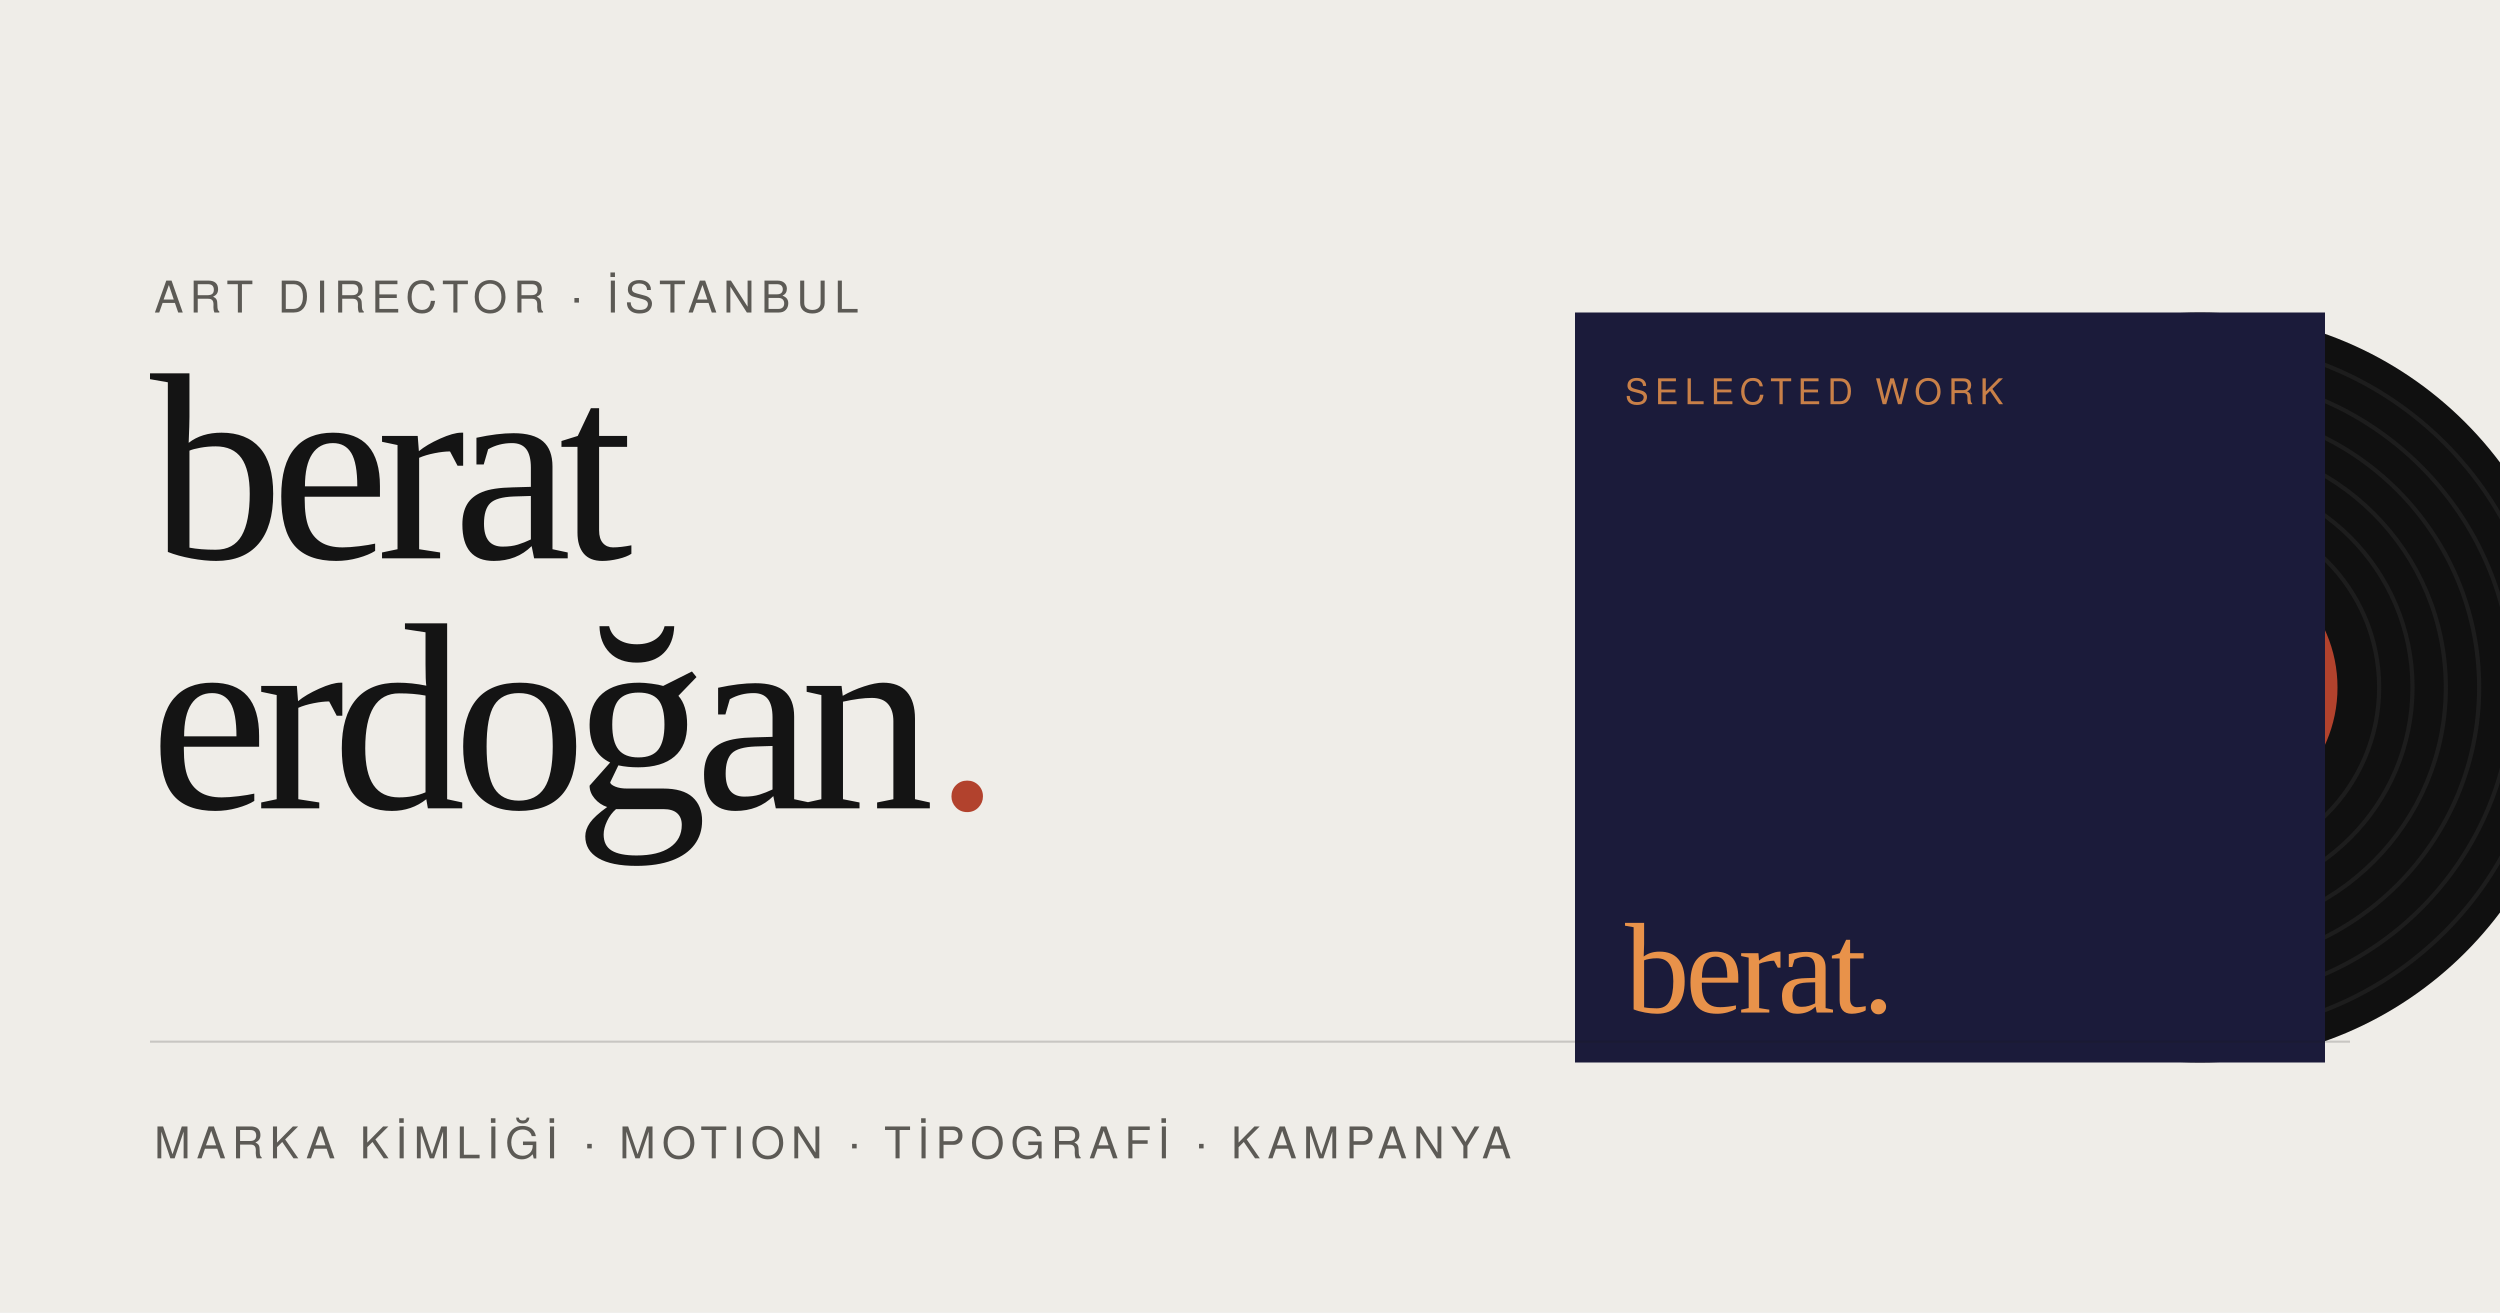
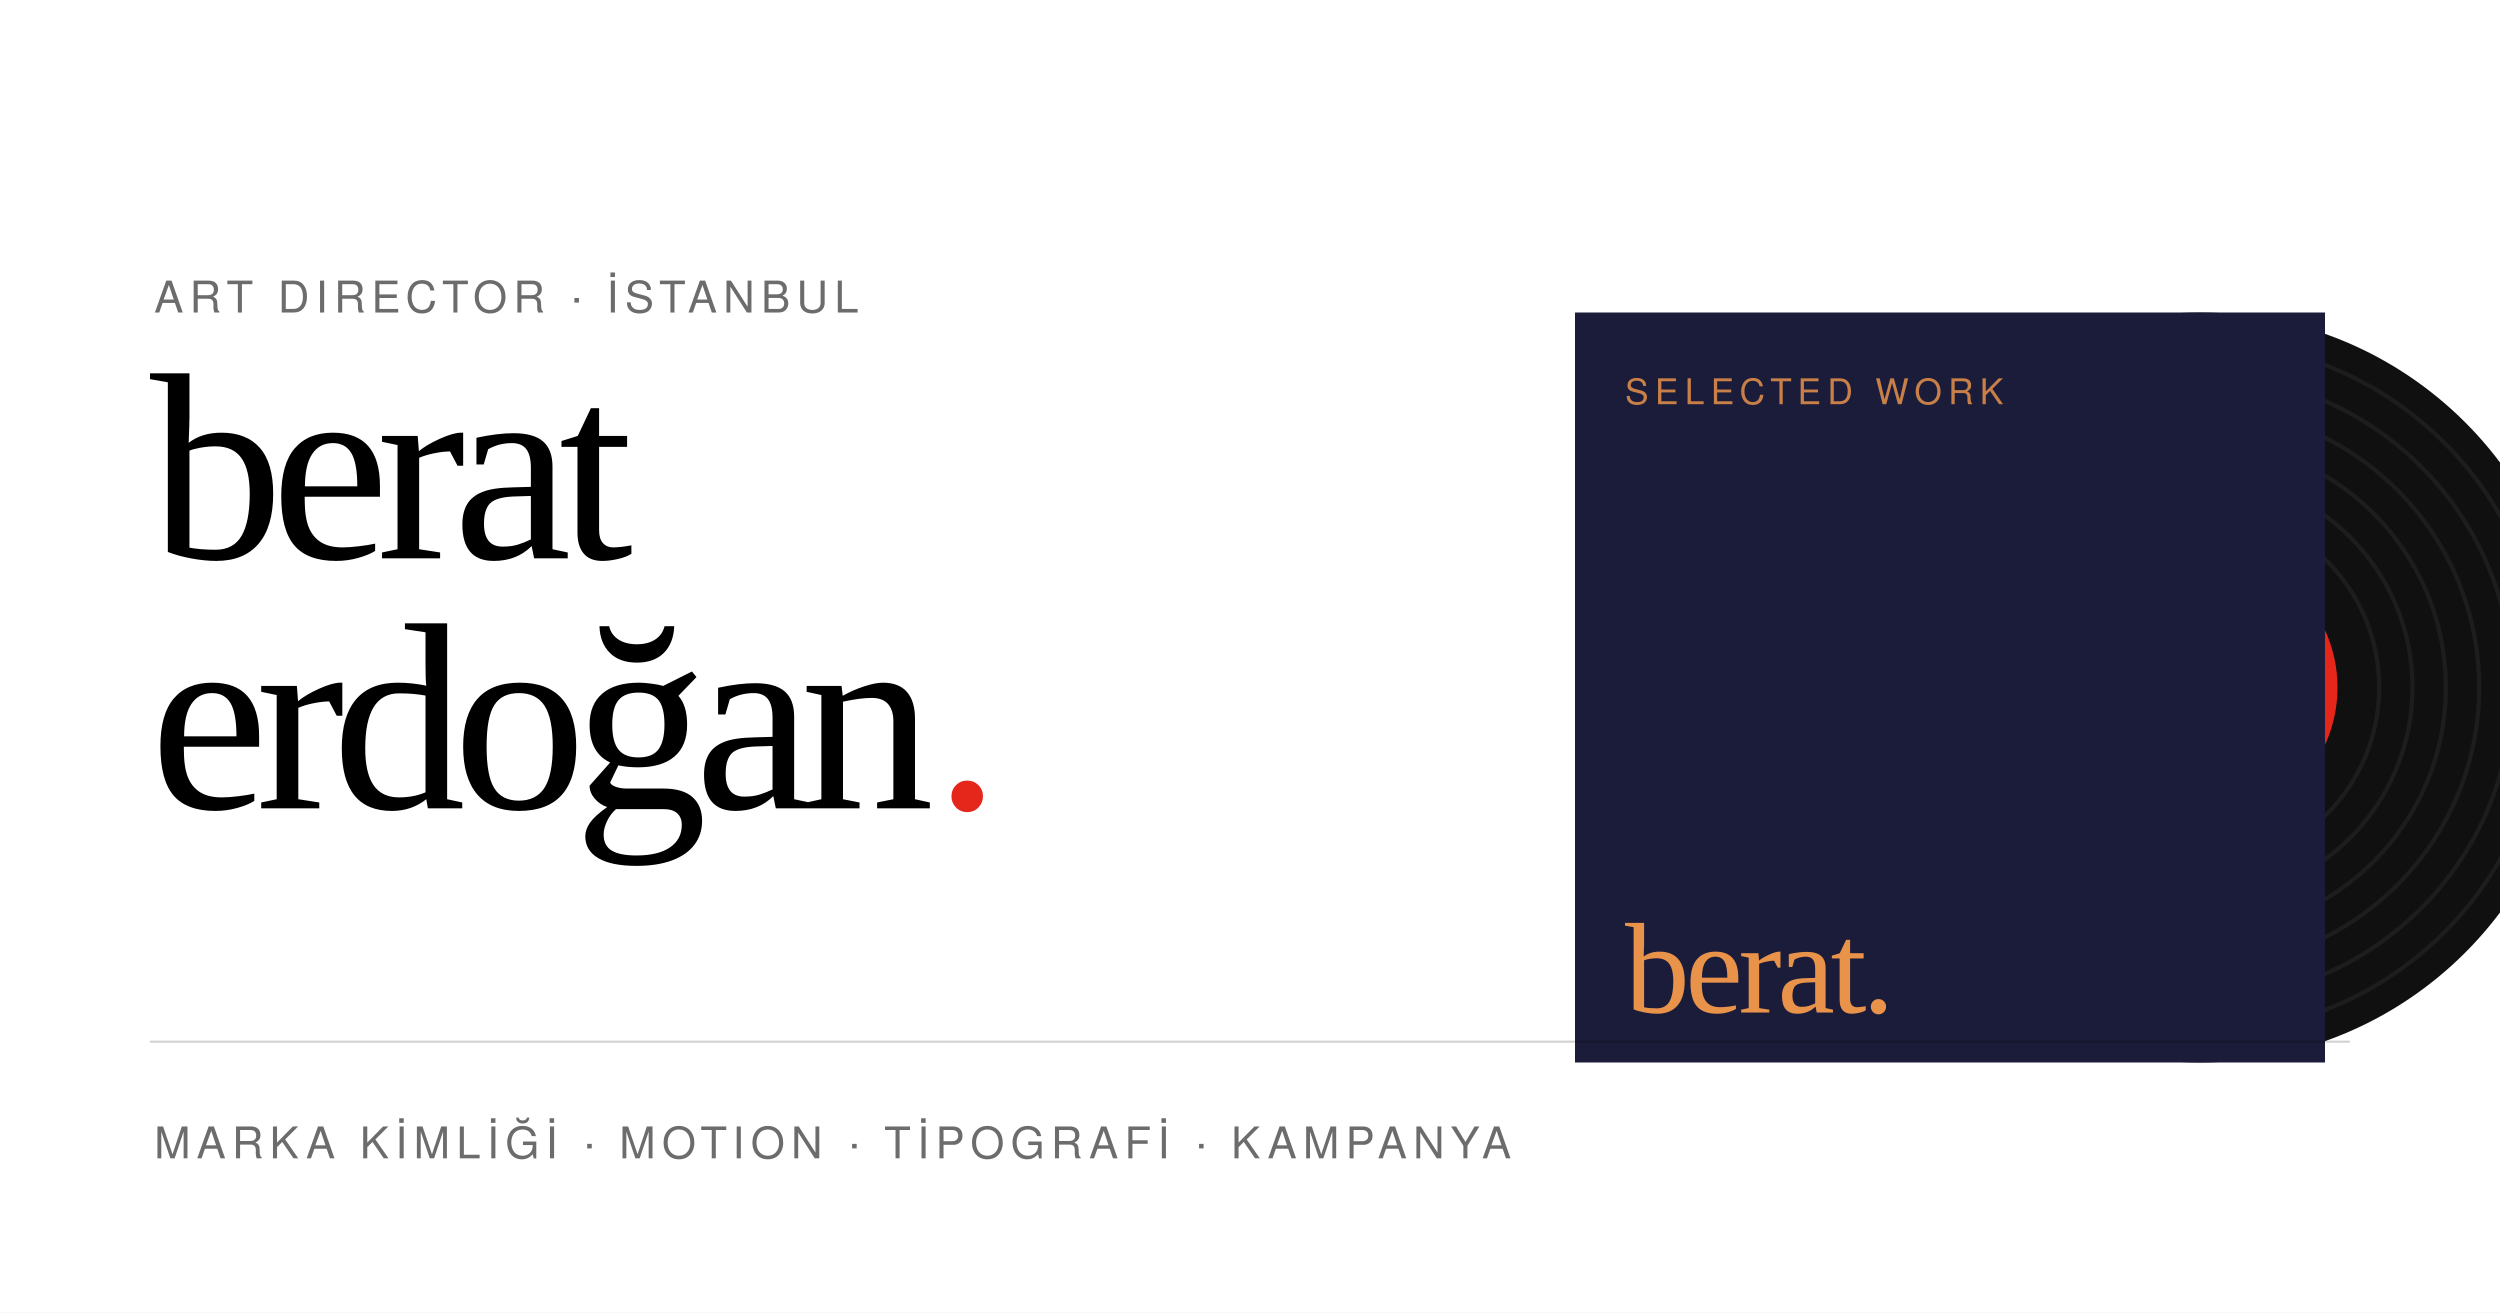
<svg xmlns="http://www.w3.org/2000/svg" viewBox="0 0 1200 630" width="1200" height="630" role="img" aria-label="berat erdoğan — art director">
-   <rect width="1200" height="630" fill="#EFEDE8" />
+   <rect width="1200" height="630" fill="#FFFFFF" />
  <g transform="translate(756 150)">
    <circle cx="300" cy="180" r="180" fill="#101010" />
    <g fill="none" stroke="#1d1d1d" stroke-width="2">
      <circle cx="300" cy="180" r="166" />
      <circle cx="300" cy="180" r="150" />
      <circle cx="300" cy="180" r="134" />
      <circle cx="300" cy="180" r="118" />
      <circle cx="300" cy="180" r="102" />
      <circle cx="300" cy="180" r="86" />
    </g>
-     <circle cx="300" cy="180" r="66" fill="#B2422D" />
-     <circle cx="300" cy="180" r="7" fill="#EFEDE8" />
+     <circle cx="300" cy="180" r="66" fill="#E5261A" />
+     <circle cx="300" cy="180" r="7" fill="#FFFFFF" />
    <rect x="0" y="0" width="360" height="360" fill="#1B1B3A" />
    <text x="24" y="44" font-family="Inter Tight, Helvetica, Arial, sans-serif" font-size="17" fill="#E8924A" letter-spacing="3" opacity="0.85">SELECTED WORK</text>
    <text x="24" y="336" font-family="Georgia, 'Times New Roman', serif" font-size="62" fill="#E8924A" letter-spacing="-2">berat.</text>
  </g>
-   <g font-family="Georgia, 'Times New Roman', serif" fill="#141414">
+   <g font-family="Georgia, 'Times New Roman', serif" fill="#000000">
    <text x="72" y="268" font-size="128" letter-spacing="-6">berat</text>
-     <text x="72" y="388" font-size="128" letter-spacing="-6">erdoğan<tspan fill="#B2422D">.</tspan>
+     <text x="72" y="388" font-size="128" letter-spacing="-6">erdoğan<tspan fill="#E5261A">.</tspan>
    </text>
  </g>
-   <g font-family="Inter Tight, Helvetica, Arial, sans-serif" fill="#5c5a55" letter-spacing="3">
+   <g font-family="Inter Tight, Helvetica, Arial, sans-serif" fill="#6C6C6C" letter-spacing="3">
    <text x="74" y="150" font-size="21">ART DIRECTOR · İSTANBUL</text>
    <text x="74" y="556" font-size="21">MARKA KİMLİĞİ · MOTION · TİPOGRAFİ · KAMPANYA</text>
  </g>
-   <line x1="72" y1="500" x2="1128" y2="500" stroke="#141414" stroke-width="1" opacity="0.18" />
+   <line x1="72" y1="500" x2="1128" y2="500" stroke="#000000" stroke-width="1" opacity="0.18" />
</svg>
